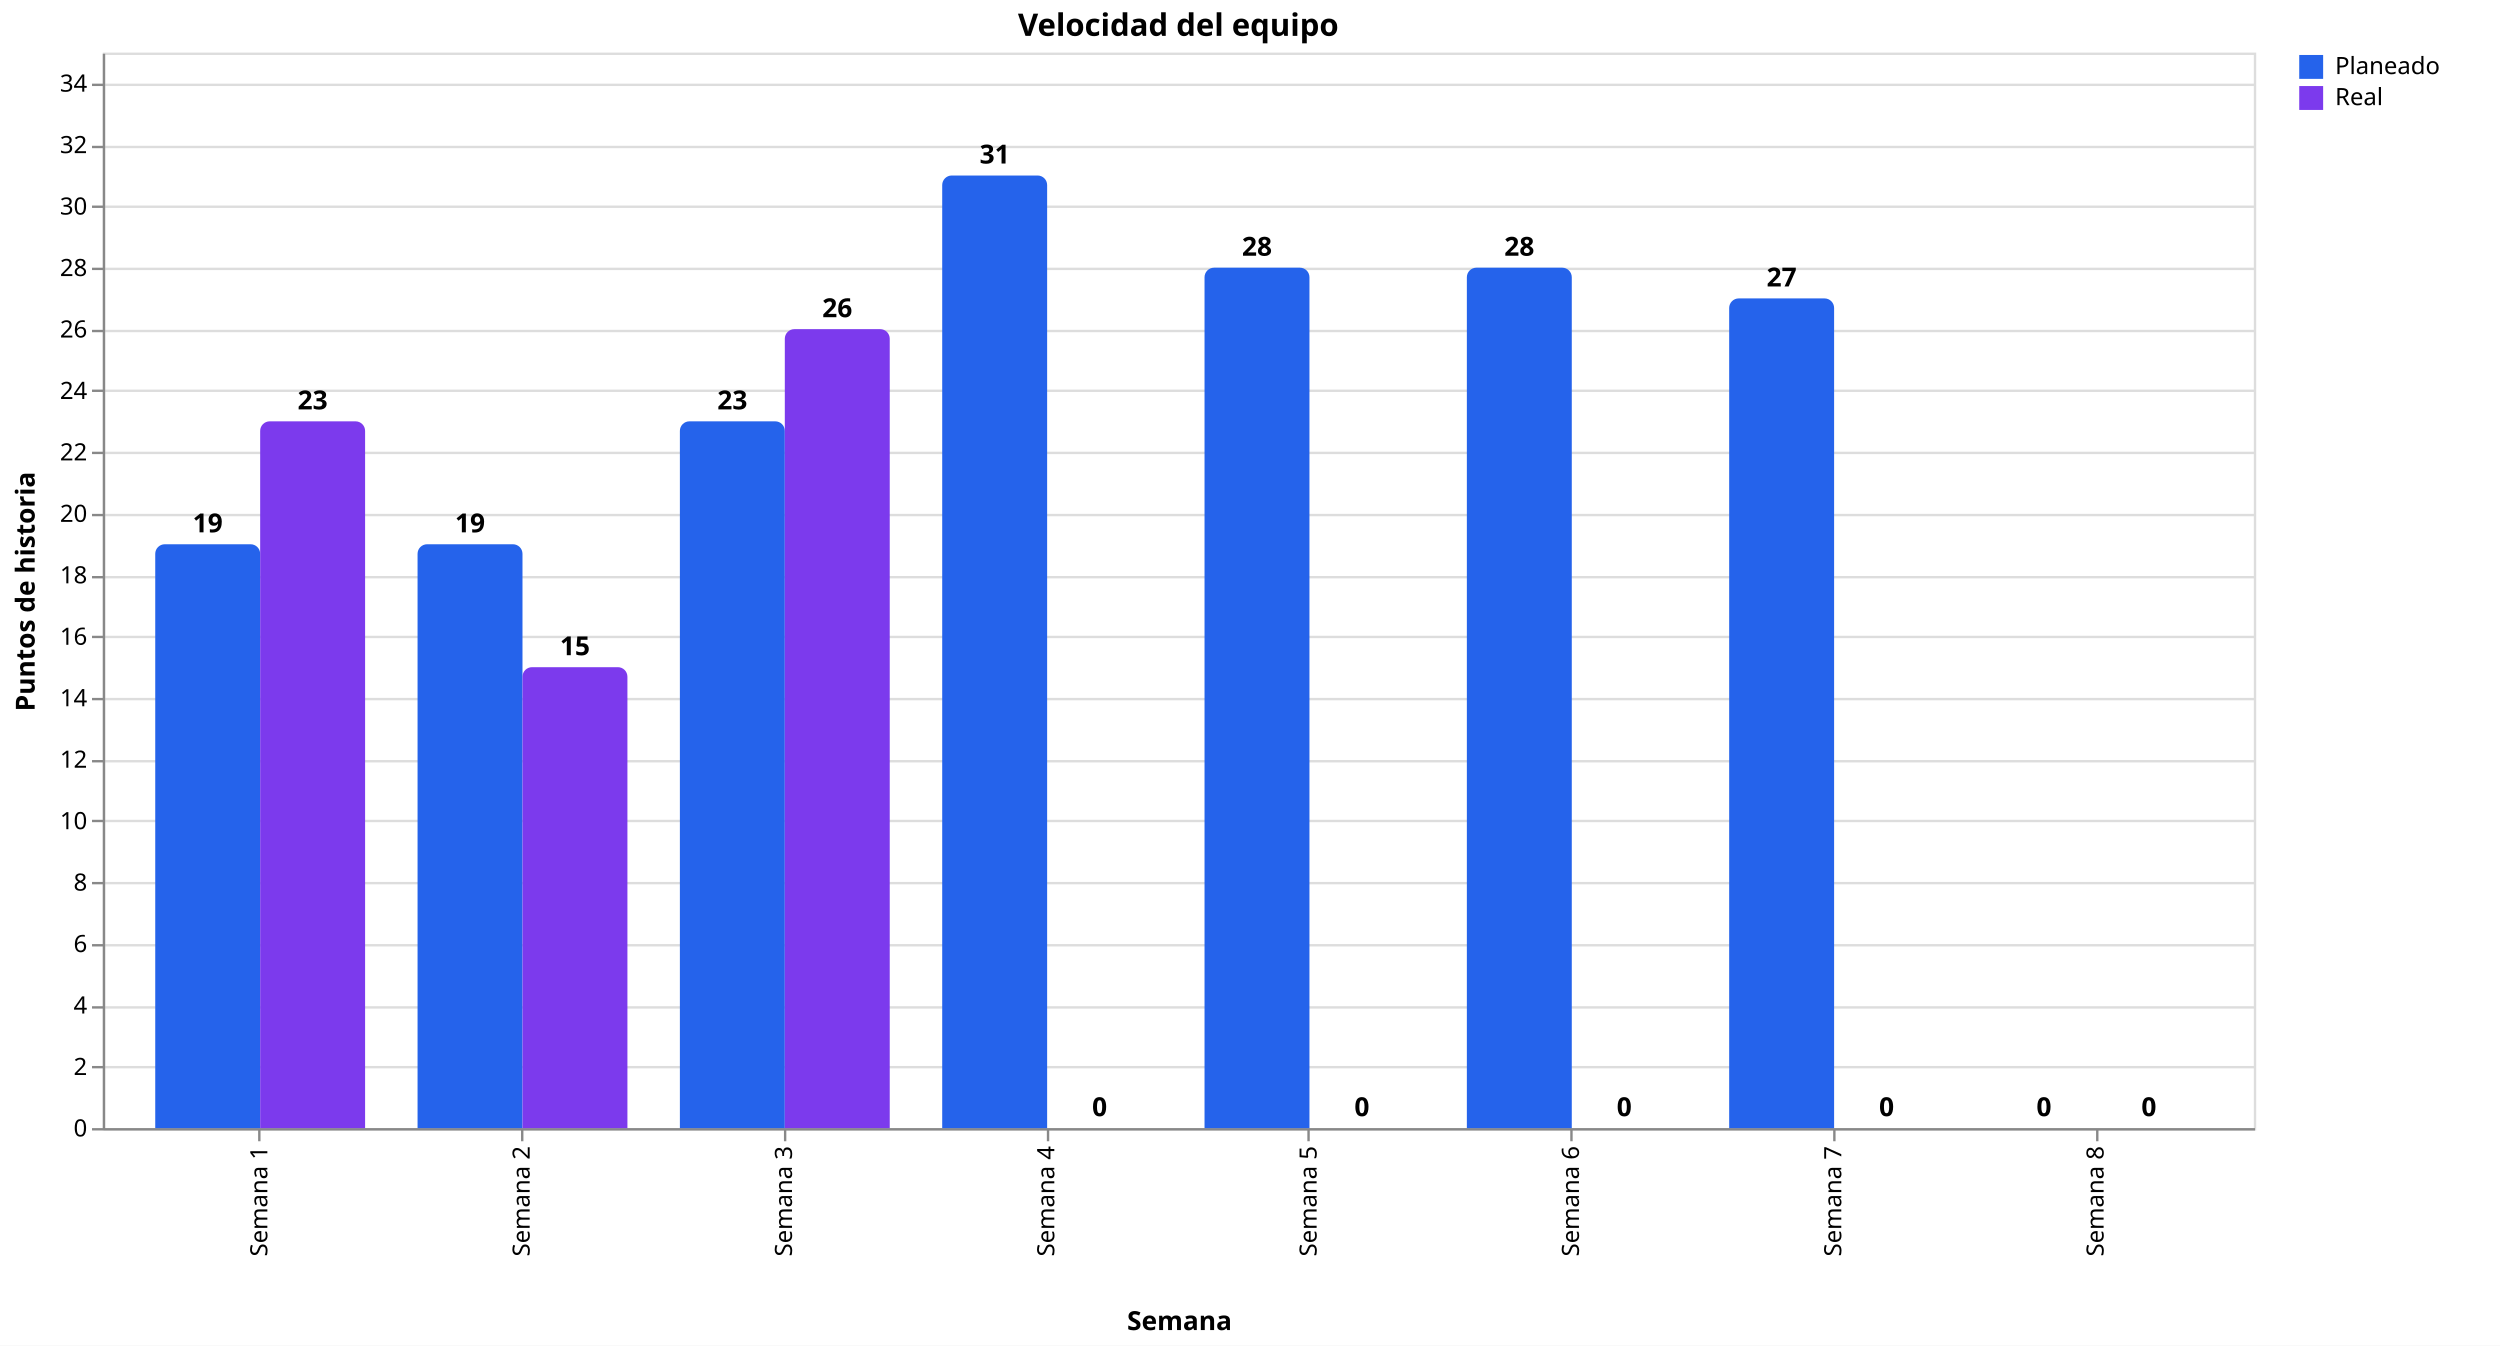
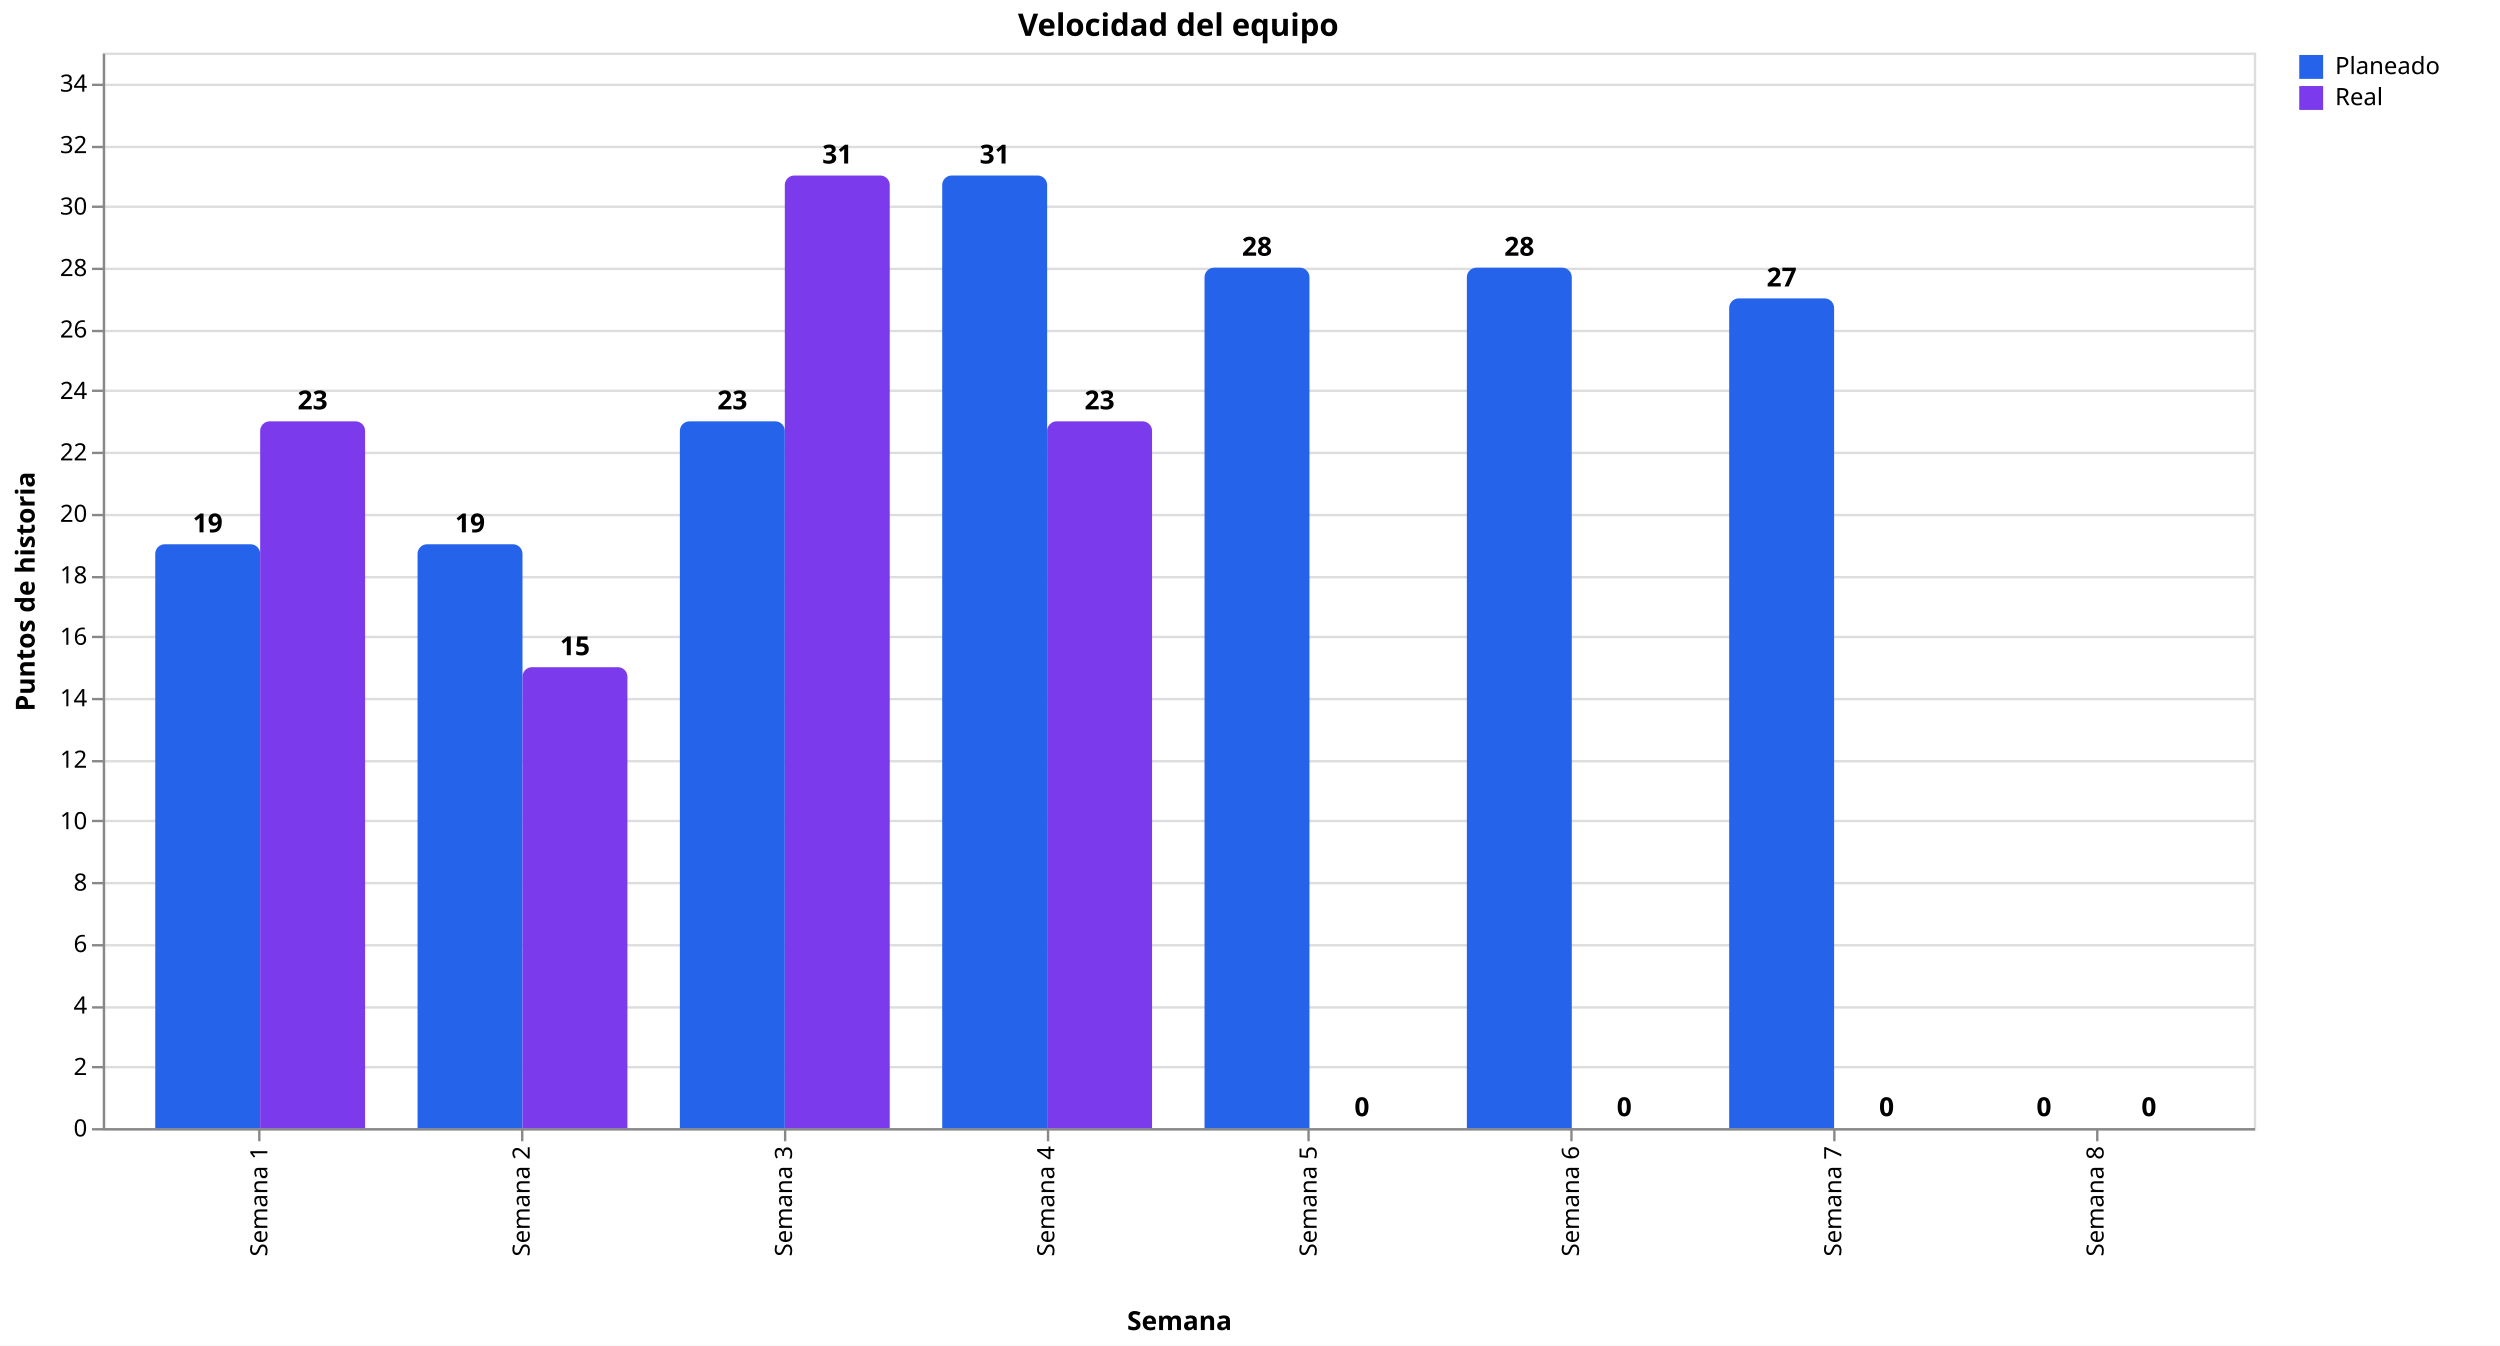
<svg xmlns="http://www.w3.org/2000/svg" version="1.1" class="marks" width="1046" height="563" viewBox="0 0 1046 563">
  <rect width="1046" height="563" fill="white" />
  <g fill="none" stroke-miterlimit="4" transform="translate(43,22)">
    <g class="mark-group role-frame root" role="graphics-object" aria-roledescription="group mark container">
      <g transform="translate(0,0)">
        <path class="background" aria-hidden="true" d="M0.5,0.5h900v450h-900Z" stroke="#ddd" />
        <g>
          <g class="mark-group role-axis" aria-hidden="true">
            <g transform="translate(0.5,0.5)">
              <path class="background" aria-hidden="true" d="M0,0h0v0h0Z" pointer-events="none" />
              <g>
                <g class="mark-rule role-axis-grid" pointer-events="none">
                  <line transform="translate(0,450)" x2="900" y2="0" stroke="#ddd" stroke-width="1" opacity="1" />
                  <line transform="translate(0,424)" x2="900" y2="0" stroke="#ddd" stroke-width="1" opacity="1" />
                  <line transform="translate(0,399)" x2="900" y2="0" stroke="#ddd" stroke-width="1" opacity="1" />
                  <line transform="translate(0,373)" x2="900" y2="0" stroke="#ddd" stroke-width="1" opacity="1" />
                  <line transform="translate(0,347)" x2="900" y2="0" stroke="#ddd" stroke-width="1" opacity="1" />
                  <line transform="translate(0,321)" x2="900" y2="0" stroke="#ddd" stroke-width="1" opacity="1" />
                  <line transform="translate(0,296)" x2="900" y2="0" stroke="#ddd" stroke-width="1" opacity="1" />
                  <line transform="translate(0,270)" x2="900" y2="0" stroke="#ddd" stroke-width="1" opacity="1" />
                  <line transform="translate(0,244)" x2="900" y2="0" stroke="#ddd" stroke-width="1" opacity="1" />
                  <line transform="translate(0,219)" x2="900" y2="0" stroke="#ddd" stroke-width="1" opacity="1" />
                  <line transform="translate(0,193)" x2="900" y2="0" stroke="#ddd" stroke-width="1" opacity="1" />
                  <line transform="translate(0,167)" x2="900" y2="0" stroke="#ddd" stroke-width="1" opacity="1" />
                  <line transform="translate(0,141)" x2="900" y2="0" stroke="#ddd" stroke-width="1" opacity="1" />
                  <line transform="translate(0,116)" x2="900" y2="0" stroke="#ddd" stroke-width="1" opacity="1" />
                  <line transform="translate(0,90)" x2="900" y2="0" stroke="#ddd" stroke-width="1" opacity="1" />
                  <line transform="translate(0,64)" x2="900" y2="0" stroke="#ddd" stroke-width="1" opacity="1" />
                  <line transform="translate(0,39)" x2="900" y2="0" stroke="#ddd" stroke-width="1" opacity="1" />
                  <line transform="translate(0,13)" x2="900" y2="0" stroke="#ddd" stroke-width="1" opacity="1" />
                </g>
              </g>
              <path class="foreground" aria-hidden="true" d="" pointer-events="none" display="none" />
            </g>
          </g>
          <g class="mark-group role-axis" role="graphics-symbol" aria-roledescription="axis" aria-label="X-axis titled 'Semana' for a discrete scale with 8 values: Semana 1, Semana 2, Semana 3, Semana 4, Semana 5, ending with Semana 8">
            <g transform="translate(0.5,450.5)">
              <path class="background" aria-hidden="true" d="M0,0h0v0h0Z" pointer-events="none" />
              <g>
                <g class="mark-rule role-axis-tick" pointer-events="none">
                  <line transform="translate(65,0)" x2="0" y2="5" stroke="#888" stroke-width="1" opacity="1" />
                  <line transform="translate(175,0)" x2="0" y2="5" stroke="#888" stroke-width="1" opacity="1" />
                  <line transform="translate(285,0)" x2="0" y2="5" stroke="#888" stroke-width="1" opacity="1" />
                  <line transform="translate(395,0)" x2="0" y2="5" stroke="#888" stroke-width="1" opacity="1" />
                  <line transform="translate(504,0)" x2="0" y2="5" stroke="#888" stroke-width="1" opacity="1" />
                  <line transform="translate(614,0)" x2="0" y2="5" stroke="#888" stroke-width="1" opacity="1" />
                  <line transform="translate(724,0)" x2="0" y2="5" stroke="#888" stroke-width="1" opacity="1" />
                  <line transform="translate(834,0)" x2="0" y2="5" stroke="#888" stroke-width="1" opacity="1" />
                </g>
                <g class="mark-text role-axis-label" pointer-events="none">
                  <text text-anchor="end" transform="translate(65.35366,7) rotate(270) translate(0,3)" font-family="sans-serif" font-size="10px" fill="#000" opacity="1">Semana 1</text>
                  <text text-anchor="end" transform="translate(175.1098,7) rotate(270) translate(0,3)" font-family="sans-serif" font-size="10px" fill="#000" opacity="1">Semana 2</text>
                  <text text-anchor="end" transform="translate(284.8659,7) rotate(270) translate(0,3)" font-family="sans-serif" font-size="10px" fill="#000" opacity="1">Semana 3</text>
                  <text text-anchor="end" transform="translate(394.622,7) rotate(270) translate(0,3)" font-family="sans-serif" font-size="10px" fill="#000" opacity="1">Semana 4</text>
                  <text text-anchor="end" transform="translate(504.378,7) rotate(270) translate(0,3)" font-family="sans-serif" font-size="10px" fill="#000" opacity="1">Semana 5</text>
                  <text text-anchor="end" transform="translate(614.1341,7) rotate(270) translate(0,3)" font-family="sans-serif" font-size="10px" fill="#000" opacity="1">Semana 6</text>
                  <text text-anchor="end" transform="translate(723.8902,7) rotate(270) translate(0,3)" font-family="sans-serif" font-size="10px" fill="#000" opacity="1">Semana 7</text>
                  <text text-anchor="end" transform="translate(833.6463,7) rotate(270) translate(0,3)" font-family="sans-serif" font-size="10px" fill="#000" opacity="1">Semana 8</text>
                </g>
                <g class="mark-rule role-axis-domain" pointer-events="none">
                  <line transform="translate(0,0)" x2="900" y2="0" stroke="#888" stroke-width="1" opacity="1" />
                </g>
                <g class="mark-text role-axis-title" pointer-events="none">
                  <text text-anchor="middle" transform="translate(450,84)" font-family="sans-serif" font-size="11px" font-weight="bold" fill="#000" opacity="1">Semana</text>
                </g>
              </g>
              <path class="foreground" aria-hidden="true" d="" pointer-events="none" display="none" />
            </g>
          </g>
          <g class="mark-group role-axis" role="graphics-symbol" aria-roledescription="axis" aria-label="Y-axis titled 'Puntos de historia' for a linear scale with values from 0 to 35">
            <g transform="translate(0.5,0.5)">
              <path class="background" aria-hidden="true" d="M0,0h0v0h0Z" pointer-events="none" />
              <g>
                <g class="mark-rule role-axis-tick" pointer-events="none">
                  <line transform="translate(0,450)" x2="-5" y2="0" stroke="#888" stroke-width="1" opacity="1" />
                  <line transform="translate(0,424)" x2="-5" y2="0" stroke="#888" stroke-width="1" opacity="1" />
                  <line transform="translate(0,399)" x2="-5" y2="0" stroke="#888" stroke-width="1" opacity="1" />
                  <line transform="translate(0,373)" x2="-5" y2="0" stroke="#888" stroke-width="1" opacity="1" />
                  <line transform="translate(0,347)" x2="-5" y2="0" stroke="#888" stroke-width="1" opacity="1" />
                  <line transform="translate(0,321)" x2="-5" y2="0" stroke="#888" stroke-width="1" opacity="1" />
                  <line transform="translate(0,296)" x2="-5" y2="0" stroke="#888" stroke-width="1" opacity="1" />
                  <line transform="translate(0,270)" x2="-5" y2="0" stroke="#888" stroke-width="1" opacity="1" />
                  <line transform="translate(0,244)" x2="-5" y2="0" stroke="#888" stroke-width="1" opacity="1" />
                  <line transform="translate(0,219)" x2="-5" y2="0" stroke="#888" stroke-width="1" opacity="1" />
                  <line transform="translate(0,193)" x2="-5" y2="0" stroke="#888" stroke-width="1" opacity="1" />
                  <line transform="translate(0,167)" x2="-5" y2="0" stroke="#888" stroke-width="1" opacity="1" />
                  <line transform="translate(0,141)" x2="-5" y2="0" stroke="#888" stroke-width="1" opacity="1" />
                  <line transform="translate(0,116)" x2="-5" y2="0" stroke="#888" stroke-width="1" opacity="1" />
                  <line transform="translate(0,90)" x2="-5" y2="0" stroke="#888" stroke-width="1" opacity="1" />
                  <line transform="translate(0,64)" x2="-5" y2="0" stroke="#888" stroke-width="1" opacity="1" />
                  <line transform="translate(0,39)" x2="-5" y2="0" stroke="#888" stroke-width="1" opacity="1" />
                  <line transform="translate(0,13)" x2="-5" y2="0" stroke="#888" stroke-width="1" opacity="1" />
                </g>
                <g class="mark-text role-axis-label" pointer-events="none">
                  <text text-anchor="end" transform="translate(-7,453)" font-family="sans-serif" font-size="10px" fill="#000" opacity="1">0</text>
                  <text text-anchor="end" transform="translate(-7,427.2857)" font-family="sans-serif" font-size="10px" fill="#000" opacity="1">2</text>
                  <text text-anchor="end" transform="translate(-7,401.5714)" font-family="sans-serif" font-size="10px" fill="#000" opacity="1">4</text>
                  <text text-anchor="end" transform="translate(-7,375.8571)" font-family="sans-serif" font-size="10px" fill="#000" opacity="1">6</text>
                  <text text-anchor="end" transform="translate(-7,350.1429)" font-family="sans-serif" font-size="10px" fill="#000" opacity="1">8</text>
                  <text text-anchor="end" transform="translate(-7,324.4286)" font-family="sans-serif" font-size="10px" fill="#000" opacity="1">10</text>
                  <text text-anchor="end" transform="translate(-7,298.7143)" font-family="sans-serif" font-size="10px" fill="#000" opacity="1">12</text>
                  <text text-anchor="end" transform="translate(-7,273)" font-family="sans-serif" font-size="10px" fill="#000" opacity="1">14</text>
                  <text text-anchor="end" transform="translate(-7,247.2857)" font-family="sans-serif" font-size="10px" fill="#000" opacity="1">16</text>
                  <text text-anchor="end" transform="translate(-7,221.5714)" font-family="sans-serif" font-size="10px" fill="#000" opacity="1">18</text>
                  <text text-anchor="end" transform="translate(-7,195.8571)" font-family="sans-serif" font-size="10px" fill="#000" opacity="1">20</text>
                  <text text-anchor="end" transform="translate(-7,170.1429)" font-family="sans-serif" font-size="10px" fill="#000" opacity="1">22</text>
                  <text text-anchor="end" transform="translate(-7,144.4286)" font-family="sans-serif" font-size="10px" fill="#000" opacity="1">24</text>
                  <text text-anchor="end" transform="translate(-7,118.7143)" font-family="sans-serif" font-size="10px" fill="#000" opacity="1">26</text>
                  <text text-anchor="end" transform="translate(-7,93)" font-family="sans-serif" font-size="10px" fill="#000" opacity="1">28</text>
                  <text text-anchor="end" transform="translate(-7,67.28571)" font-family="sans-serif" font-size="10px" fill="#000" opacity="1">30</text>
                  <text text-anchor="end" transform="translate(-7,41.57143)" font-family="sans-serif" font-size="10px" fill="#000" opacity="1">32</text>
                  <text text-anchor="end" transform="translate(-7,15.85714)" font-family="sans-serif" font-size="10px" fill="#000" opacity="1">34</text>
                </g>
                <g class="mark-rule role-axis-domain" pointer-events="none">
                  <line transform="translate(0,450)" x2="0" y2="-450" stroke="#888" stroke-width="1" opacity="1" />
                </g>
                <g class="mark-text role-axis-title" pointer-events="none">
                  <text text-anchor="middle" transform="translate(-27,225) rotate(-90) translate(0,-2)" font-family="sans-serif" font-size="11px" font-weight="bold" fill="#000" opacity="1">Puntos de historia</text>
                </g>
              </g>
              <path class="foreground" aria-hidden="true" d="" pointer-events="none" display="none" />
            </g>
          </g>
          <g class="mark-group role-scope" role="graphics-object" aria-roledescription="group mark container">
            <g transform="translate(21.95122,205.7143)">
              <path class="background" aria-hidden="true" d="M4,0L39.902,0C42.11,0,43.902,1.792,43.902,4L43.902,244.286C43.902,244.286,43.902,244.286,43.902,244.286L0,244.286C0,244.286,0,244.286,0,244.286L0,4C0,1.792,1.792,0,4,0Z" />
              <g clip-path="url(#clip1)">
                <g class="mark-group role-scope" role="graphics-object" aria-roledescription="group mark container">
                  <g transform="translate(0,-205.7143)">
                    <path class="background" aria-hidden="true" d="M0,0h43.902v0h-43.902Z" />
                    <g>
                      <g class="mark-rect role-mark layer_0_marks" role="graphics-object" aria-roledescription="rect mark container">
                        <path aria-label="Semana: Semana 1; Puntos de historia: 19; type: Planeado" role="graphics-symbol" aria-roledescription="bar" d="M0,205.714h43.902v244.286h-43.902Z" fill="#2563EB" />
                      </g>
                    </g>
                    <path class="foreground" aria-hidden="true" d="" display="none" />
                  </g>
                </g>
              </g>
              <path class="foreground" aria-hidden="true" d="" display="none" />
            </g>
            <g transform="translate(65.85366,154.2857)">
              <path class="background" aria-hidden="true" d="M4,0L39.902,0C42.11,0,43.902,1.792,43.902,4L43.902,295.714C43.902,295.714,43.902,295.714,43.902,295.714L0,295.714C0,295.714,0,295.714,0,295.714L0,4C0,1.792,1.792,0,4,0Z" />
              <g clip-path="url(#clip2)">
                <g class="mark-group role-scope" role="graphics-object" aria-roledescription="group mark container">
                  <g transform="translate(0,-154.2857)">
                    <path class="background" aria-hidden="true" d="M0,0h43.902v0h-43.902Z" />
                    <g>
                      <g class="mark-rect role-mark layer_0_marks" role="graphics-object" aria-roledescription="rect mark container">
                        <path aria-label="Semana: Semana 1; Puntos de historia: 23; type: Real" role="graphics-symbol" aria-roledescription="bar" d="M0,154.286h43.902v295.714h-43.902Z" fill="#7C3AED" />
                      </g>
                    </g>
                    <path class="foreground" aria-hidden="true" d="" display="none" />
                  </g>
                </g>
              </g>
              <path class="foreground" aria-hidden="true" d="" display="none" />
            </g>
            <g transform="translate(131.7073,205.7143)">
              <path class="background" aria-hidden="true" d="M4,0L39.902,0C42.11,0,43.902,1.792,43.902,4L43.902,244.286C43.902,244.286,43.902,244.286,43.902,244.286L0,244.286C0,244.286,0,244.286,0,244.286L0,4C0,1.792,1.792,0,4,0Z" />
              <g clip-path="url(#clip3)">
                <g class="mark-group role-scope" role="graphics-object" aria-roledescription="group mark container">
                  <g transform="translate(0,-205.7143)">
                    <path class="background" aria-hidden="true" d="M0,0h43.902v0h-43.902Z" />
                    <g>
                      <g class="mark-rect role-mark layer_0_marks" role="graphics-object" aria-roledescription="rect mark container">
                        <path aria-label="Semana: Semana 2; Puntos de historia: 19; type: Planeado" role="graphics-symbol" aria-roledescription="bar" d="M0,205.714h43.902v244.286h-43.902Z" fill="#2563EB" />
                      </g>
                    </g>
                    <path class="foreground" aria-hidden="true" d="" display="none" />
                  </g>
                </g>
              </g>
              <path class="foreground" aria-hidden="true" d="" display="none" />
            </g>
            <g transform="translate(175.6098,257.1429)">
              <path class="background" aria-hidden="true" d="M4,0L39.902,0C42.11,0,43.902,1.792,43.902,4L43.902,192.857C43.902,192.857,43.902,192.857,43.902,192.857L0,192.857C0,192.857,0,192.857,0,192.857L0,4C0,1.792,1.792,0,4,0Z" />
              <g clip-path="url(#clip4)">
                <g class="mark-group role-scope" role="graphics-object" aria-roledescription="group mark container">
                  <g transform="translate(0,-257.1429)">
                    <path class="background" aria-hidden="true" d="M0,0h43.902v0h-43.902Z" />
                    <g>
                      <g class="mark-rect role-mark layer_0_marks" role="graphics-object" aria-roledescription="rect mark container">
                        <path aria-label="Semana: Semana 2; Puntos de historia: 15; type: Real" role="graphics-symbol" aria-roledescription="bar" d="M0,257.143h43.902v192.857h-43.902Z" fill="#7C3AED" />
                      </g>
                    </g>
                    <path class="foreground" aria-hidden="true" d="" display="none" />
                  </g>
                </g>
              </g>
              <path class="foreground" aria-hidden="true" d="" display="none" />
            </g>
            <g transform="translate(241.4634,154.2857)">
              <path class="background" aria-hidden="true" d="M4,0L39.902,0C42.11,0,43.902,1.792,43.902,4L43.902,295.714C43.902,295.714,43.902,295.714,43.902,295.714L0,295.714C0,295.714,0,295.714,0,295.714L0,4C0,1.792,1.792,0,4,0Z" />
              <g clip-path="url(#clip5)">
                <g class="mark-group role-scope" role="graphics-object" aria-roledescription="group mark container">
                  <g transform="translate(0,-154.2857)">
                    <path class="background" aria-hidden="true" d="M0,0h43.902v0h-43.902Z" />
                    <g>
                      <g class="mark-rect role-mark layer_0_marks" role="graphics-object" aria-roledescription="rect mark container">
                        <path aria-label="Semana: Semana 3; Puntos de historia: 23; type: Planeado" role="graphics-symbol" aria-roledescription="bar" d="M0,154.286h43.902v295.714h-43.902Z" fill="#2563EB" />
                      </g>
                    </g>
                    <path class="foreground" aria-hidden="true" d="" display="none" />
                  </g>
                </g>
              </g>
              <path class="foreground" aria-hidden="true" d="" display="none" />
            </g>
-             <g transform="translate(285.3659,115.7143)">
-               <path class="background" aria-hidden="true" d="M4,0L39.902,0C42.11,0,43.902,1.792,43.902,4L43.902,334.286C43.902,334.286,43.902,334.286,43.902,334.286L0,334.286C0,334.286,0,334.286,0,334.286L0,4C0,1.792,1.792,0,4,0Z" />
+             <g transform="translate(285.3659,51.42857)">
+               <path class="background" aria-hidden="true" d="M4,0L39.902,0C42.11,0,43.902,1.792,43.902,4L43.902,398.571C43.902,398.571,43.902,398.571,43.902,398.571L0,398.571C0,398.571,0,398.571,0,398.571L0,4C0,1.792,1.792,0,4,0Z" />
              <g clip-path="url(#clip6)">
                <g class="mark-group role-scope" role="graphics-object" aria-roledescription="group mark container">
-                   <g transform="translate(0,-115.7143)">
-                     <path class="background" aria-hidden="true" d="M0,0h43.902v0h-43.902Z" />
-                     <g>
-                       <g class="mark-rect role-mark layer_0_marks" role="graphics-object" aria-roledescription="rect mark container">
-                         <path aria-label="Semana: Semana 3; Puntos de historia: 26; type: Real" role="graphics-symbol" aria-roledescription="bar" d="M0,115.714h43.902v334.286h-43.902Z" fill="#7C3AED" />
+                   <g transform="translate(0,-51.42857)">
+                     <path class="background" aria-hidden="true" d="M0,0h43.902v0h-43.902Z" />
+                     <g>
+                       <g class="mark-rect role-mark layer_0_marks" role="graphics-object" aria-roledescription="rect mark container">
+                         <path aria-label="Semana: Semana 3; Puntos de historia: 31; type: Real" role="graphics-symbol" aria-roledescription="bar" d="M0,51.429h43.902v398.571h-43.902Z" fill="#7C3AED" />
                      </g>
                    </g>
                    <path class="foreground" aria-hidden="true" d="" display="none" />
                  </g>
                </g>
              </g>
              <path class="foreground" aria-hidden="true" d="" display="none" />
            </g>
            <g transform="translate(351.2195,51.42857)">
              <path class="background" aria-hidden="true" d="M4,0L39.902,0C42.11,0,43.902,1.792,43.902,4L43.902,398.571C43.902,398.571,43.902,398.571,43.902,398.571L0,398.571C0,398.571,0,398.571,0,398.571L0,4C0,1.792,1.792,0,4,0Z" />
              <g clip-path="url(#clip7)">
                <g class="mark-group role-scope" role="graphics-object" aria-roledescription="group mark container">
                  <g transform="translate(0,-51.42857)">
                    <path class="background" aria-hidden="true" d="M0,0h43.902v0h-43.902Z" />
                    <g>
                      <g class="mark-rect role-mark layer_0_marks" role="graphics-object" aria-roledescription="rect mark container">
                        <path aria-label="Semana: Semana 4; Puntos de historia: 31; type: Planeado" role="graphics-symbol" aria-roledescription="bar" d="M0,51.429h43.902v398.571h-43.902Z" fill="#2563EB" />
                      </g>
                    </g>
                    <path class="foreground" aria-hidden="true" d="" display="none" />
                  </g>
                </g>
              </g>
              <path class="foreground" aria-hidden="true" d="" display="none" />
            </g>
-             <g transform="translate(395.122,450)">
-               <path class="background" aria-hidden="true" d="M0,0h43.902v0h-43.902Z" />
+             <g transform="translate(395.122,154.2857)">
+               <path class="background" aria-hidden="true" d="M4,0L39.902,0C42.11,0,43.902,1.792,43.902,4L43.902,295.714C43.902,295.714,43.902,295.714,43.902,295.714L0,295.714C0,295.714,0,295.714,0,295.714L0,4C0,1.792,1.792,0,4,0Z" />
              <g clip-path="url(#clip8)">
                <g class="mark-group role-scope" role="graphics-object" aria-roledescription="group mark container">
-                   <g transform="translate(0,-450)">
-                     <path class="background" aria-hidden="true" d="M0,0h43.902v0h-43.902Z" />
-                     <g>
-                       <g class="mark-rect role-mark layer_0_marks" role="graphics-object" aria-roledescription="rect mark container">
-                         <path aria-label="Semana: Semana 4; Puntos de historia: 0; type: Real" role="graphics-symbol" aria-roledescription="bar" d="M0,450h43.902v0h-43.902Z" fill="#7C3AED" />
+                   <g transform="translate(0,-154.2857)">
+                     <path class="background" aria-hidden="true" d="M0,0h43.902v0h-43.902Z" />
+                     <g>
+                       <g class="mark-rect role-mark layer_0_marks" role="graphics-object" aria-roledescription="rect mark container">
+                         <path aria-label="Semana: Semana 4; Puntos de historia: 23; type: Real" role="graphics-symbol" aria-roledescription="bar" d="M0,154.286h43.902v295.714h-43.902Z" fill="#7C3AED" />
                      </g>
                    </g>
                    <path class="foreground" aria-hidden="true" d="" display="none" />
                  </g>
                </g>
              </g>
              <path class="foreground" aria-hidden="true" d="" display="none" />
            </g>
            <g transform="translate(460.9756,90)">
              <path class="background" aria-hidden="true" d="M4,0L39.902,0C42.11,0,43.902,1.792,43.902,4L43.902,360C43.902,360,43.902,360,43.902,360L0,360C0,360,0,360,0,360L0,4C0,1.792,1.792,0,4,0Z" />
              <g clip-path="url(#clip9)">
                <g class="mark-group role-scope" role="graphics-object" aria-roledescription="group mark container">
                  <g transform="translate(0,-90)">
                    <path class="background" aria-hidden="true" d="M0,0h43.902v0h-43.902Z" />
                    <g>
                      <g class="mark-rect role-mark layer_0_marks" role="graphics-object" aria-roledescription="rect mark container">
                        <path aria-label="Semana: Semana 5; Puntos de historia: 28; type: Planeado" role="graphics-symbol" aria-roledescription="bar" d="M0,90h43.902v360h-43.902Z" fill="#2563EB" />
                      </g>
                    </g>
                    <path class="foreground" aria-hidden="true" d="" display="none" />
                  </g>
                </g>
              </g>
              <path class="foreground" aria-hidden="true" d="" display="none" />
            </g>
            <g transform="translate(504.878,450)">
              <path class="background" aria-hidden="true" d="M0,0h43.902v0h-43.902Z" />
              <g clip-path="url(#clip10)">
                <g class="mark-group role-scope" role="graphics-object" aria-roledescription="group mark container">
                  <g transform="translate(0,-450)">
                    <path class="background" aria-hidden="true" d="M0,0h43.902v0h-43.902Z" />
                    <g>
                      <g class="mark-rect role-mark layer_0_marks" role="graphics-object" aria-roledescription="rect mark container">
                        <path aria-label="Semana: Semana 5; Puntos de historia: 0; type: Real" role="graphics-symbol" aria-roledescription="bar" d="M0,450h43.902v0h-43.902Z" fill="#7C3AED" />
                      </g>
                    </g>
                    <path class="foreground" aria-hidden="true" d="" display="none" />
                  </g>
                </g>
              </g>
              <path class="foreground" aria-hidden="true" d="" display="none" />
            </g>
            <g transform="translate(570.7317,90)">
              <path class="background" aria-hidden="true" d="M4,0L39.902,0C42.11,0,43.902,1.792,43.902,4L43.902,360C43.902,360,43.902,360,43.902,360L0,360C0,360,0,360,0,360L0,4C0,1.792,1.792,0,4,0Z" />
              <g clip-path="url(#clip11)">
                <g class="mark-group role-scope" role="graphics-object" aria-roledescription="group mark container">
                  <g transform="translate(0,-90)">
                    <path class="background" aria-hidden="true" d="M0,0h43.902v0h-43.902Z" />
                    <g>
                      <g class="mark-rect role-mark layer_0_marks" role="graphics-object" aria-roledescription="rect mark container">
                        <path aria-label="Semana: Semana 6; Puntos de historia: 28; type: Planeado" role="graphics-symbol" aria-roledescription="bar" d="M0,90h43.902v360h-43.902Z" fill="#2563EB" />
                      </g>
                    </g>
                    <path class="foreground" aria-hidden="true" d="" display="none" />
                  </g>
                </g>
              </g>
              <path class="foreground" aria-hidden="true" d="" display="none" />
            </g>
            <g transform="translate(614.6341,450)">
              <path class="background" aria-hidden="true" d="M0,0h43.902v0h-43.902Z" />
              <g clip-path="url(#clip12)">
                <g class="mark-group role-scope" role="graphics-object" aria-roledescription="group mark container">
                  <g transform="translate(0,-450)">
                    <path class="background" aria-hidden="true" d="M0,0h43.902v0h-43.902Z" />
                    <g>
                      <g class="mark-rect role-mark layer_0_marks" role="graphics-object" aria-roledescription="rect mark container">
                        <path aria-label="Semana: Semana 6; Puntos de historia: 0; type: Real" role="graphics-symbol" aria-roledescription="bar" d="M0,450h43.902v0h-43.902Z" fill="#7C3AED" />
                      </g>
                    </g>
                    <path class="foreground" aria-hidden="true" d="" display="none" />
                  </g>
                </g>
              </g>
              <path class="foreground" aria-hidden="true" d="" display="none" />
            </g>
            <g transform="translate(680.4878,102.8571)">
              <path class="background" aria-hidden="true" d="M4,0L39.902,0C42.11,0,43.902,1.792,43.902,4L43.902,347.143C43.902,347.143,43.902,347.143,43.902,347.143L0,347.143C0,347.143,0,347.143,0,347.143L0,4C0,1.792,1.792,0,4,0Z" />
              <g clip-path="url(#clip13)">
                <g class="mark-group role-scope" role="graphics-object" aria-roledescription="group mark container">
                  <g transform="translate(0,-102.8571)">
                    <path class="background" aria-hidden="true" d="M0,0h43.902v0h-43.902Z" />
                    <g>
                      <g class="mark-rect role-mark layer_0_marks" role="graphics-object" aria-roledescription="rect mark container">
                        <path aria-label="Semana: Semana 7; Puntos de historia: 27; type: Planeado" role="graphics-symbol" aria-roledescription="bar" d="M0,102.857h43.902v347.143h-43.902Z" fill="#2563EB" />
                      </g>
                    </g>
                    <path class="foreground" aria-hidden="true" d="" display="none" />
                  </g>
                </g>
              </g>
              <path class="foreground" aria-hidden="true" d="" display="none" />
            </g>
            <g transform="translate(724.3902,450)">
              <path class="background" aria-hidden="true" d="M0,0h43.902v0h-43.902Z" />
              <g clip-path="url(#clip14)">
                <g class="mark-group role-scope" role="graphics-object" aria-roledescription="group mark container">
                  <g transform="translate(0,-450)">
                    <path class="background" aria-hidden="true" d="M0,0h43.902v0h-43.902Z" />
                    <g>
                      <g class="mark-rect role-mark layer_0_marks" role="graphics-object" aria-roledescription="rect mark container">
                        <path aria-label="Semana: Semana 7; Puntos de historia: 0; type: Real" role="graphics-symbol" aria-roledescription="bar" d="M0,450h43.902v0h-43.902Z" fill="#7C3AED" />
                      </g>
                    </g>
                    <path class="foreground" aria-hidden="true" d="" display="none" />
                  </g>
                </g>
              </g>
              <path class="foreground" aria-hidden="true" d="" display="none" />
            </g>
            <g transform="translate(790.2439,450)">
              <path class="background" aria-hidden="true" d="M0,0h43.902v0h-43.902Z" />
              <g clip-path="url(#clip15)">
                <g class="mark-group role-scope" role="graphics-object" aria-roledescription="group mark container">
                  <g transform="translate(0,-450)">
                    <path class="background" aria-hidden="true" d="M0,0h43.902v0h-43.902Z" />
                    <g>
                      <g class="mark-rect role-mark layer_0_marks" role="graphics-object" aria-roledescription="rect mark container">
                        <path aria-label="Semana: Semana 8; Puntos de historia: 0; type: Planeado" role="graphics-symbol" aria-roledescription="bar" d="M0,450h43.902v0h-43.902Z" fill="#2563EB" />
                      </g>
                    </g>
                    <path class="foreground" aria-hidden="true" d="" display="none" />
                  </g>
                </g>
              </g>
              <path class="foreground" aria-hidden="true" d="" display="none" />
            </g>
            <g transform="translate(834.1463,450)">
              <path class="background" aria-hidden="true" d="M0,0h43.902v0h-43.902Z" />
              <g clip-path="url(#clip16)">
                <g class="mark-group role-scope" role="graphics-object" aria-roledescription="group mark container">
                  <g transform="translate(0,-450)">
                    <path class="background" aria-hidden="true" d="M0,0h43.902v0h-43.902Z" />
                    <g>
                      <g class="mark-rect role-mark layer_0_marks" role="graphics-object" aria-roledescription="rect mark container">
                        <path aria-label="Semana: Semana 8; Puntos de historia: 0; type: Real" role="graphics-symbol" aria-roledescription="bar" d="M0,450h43.902v0h-43.902Z" fill="#7C3AED" />
                      </g>
                    </g>
                    <path class="foreground" aria-hidden="true" d="" display="none" />
                  </g>
                </g>
              </g>
              <path class="foreground" aria-hidden="true" d="" display="none" />
            </g>
          </g>
          <g class="mark-text role-mark layer_1_marks" role="graphics-object" aria-roledescription="text mark container">
            <text aria-label="week: Semana 1; points: 19; type: Planeado" role="graphics-symbol" aria-roledescription="text mark" text-anchor="middle" transform="translate(43.90244,200.7143)" font-family="sans-serif" font-size="11px" font-weight="bold" fill="black">19</text>
            <text aria-label="week: Semana 1; points: 23; type: Real" role="graphics-symbol" aria-roledescription="text mark" text-anchor="middle" transform="translate(87.80488,149.2857)" font-family="sans-serif" font-size="11px" font-weight="bold" fill="black">23</text>
            <text aria-label="week: Semana 2; points: 19; type: Planeado" role="graphics-symbol" aria-roledescription="text mark" text-anchor="middle" transform="translate(153.6585,200.7143)" font-family="sans-serif" font-size="11px" font-weight="bold" fill="black">19</text>
            <text aria-label="week: Semana 2; points: 15; type: Real" role="graphics-symbol" aria-roledescription="text mark" text-anchor="middle" transform="translate(197.561,252.1429)" font-family="sans-serif" font-size="11px" font-weight="bold" fill="black">15</text>
            <text aria-label="week: Semana 3; points: 23; type: Planeado" role="graphics-symbol" aria-roledescription="text mark" text-anchor="middle" transform="translate(263.4146,149.2857)" font-family="sans-serif" font-size="11px" font-weight="bold" fill="black">23</text>
-             <text aria-label="week: Semana 3; points: 26; type: Real" role="graphics-symbol" aria-roledescription="text mark" text-anchor="middle" transform="translate(307.3171,110.7143)" font-family="sans-serif" font-size="11px" font-weight="bold" fill="black">26</text>
+             <text aria-label="week: Semana 3; points: 31; type: Real" role="graphics-symbol" aria-roledescription="text mark" text-anchor="middle" transform="translate(307.3171,46.42857)" font-family="sans-serif" font-size="11px" font-weight="bold" fill="black">31</text>
            <text aria-label="week: Semana 4; points: 31; type: Planeado" role="graphics-symbol" aria-roledescription="text mark" text-anchor="middle" transform="translate(373.1707,46.42857)" font-family="sans-serif" font-size="11px" font-weight="bold" fill="black">31</text>
-             <text aria-label="week: Semana 4; points: 0; type: Real" role="graphics-symbol" aria-roledescription="text mark" text-anchor="middle" transform="translate(417.0732,445)" font-family="sans-serif" font-size="11px" font-weight="bold" fill="black">0</text>
+             <text aria-label="week: Semana 4; points: 23; type: Real" role="graphics-symbol" aria-roledescription="text mark" text-anchor="middle" transform="translate(417.0732,149.2857)" font-family="sans-serif" font-size="11px" font-weight="bold" fill="black">23</text>
            <text aria-label="week: Semana 5; points: 28; type: Planeado" role="graphics-symbol" aria-roledescription="text mark" text-anchor="middle" transform="translate(482.9268,85)" font-family="sans-serif" font-size="11px" font-weight="bold" fill="black">28</text>
            <text aria-label="week: Semana 5; points: 0; type: Real" role="graphics-symbol" aria-roledescription="text mark" text-anchor="middle" transform="translate(526.8293,445)" font-family="sans-serif" font-size="11px" font-weight="bold" fill="black">0</text>
            <text aria-label="week: Semana 6; points: 28; type: Planeado" role="graphics-symbol" aria-roledescription="text mark" text-anchor="middle" transform="translate(592.6829,85)" font-family="sans-serif" font-size="11px" font-weight="bold" fill="black">28</text>
            <text aria-label="week: Semana 6; points: 0; type: Real" role="graphics-symbol" aria-roledescription="text mark" text-anchor="middle" transform="translate(636.5854,445)" font-family="sans-serif" font-size="11px" font-weight="bold" fill="black">0</text>
            <text aria-label="week: Semana 7; points: 27; type: Planeado" role="graphics-symbol" aria-roledescription="text mark" text-anchor="middle" transform="translate(702.439,97.85714)" font-family="sans-serif" font-size="11px" font-weight="bold" fill="black">27</text>
            <text aria-label="week: Semana 7; points: 0; type: Real" role="graphics-symbol" aria-roledescription="text mark" text-anchor="middle" transform="translate(746.3415,445)" font-family="sans-serif" font-size="11px" font-weight="bold" fill="black">0</text>
            <text aria-label="week: Semana 8; points: 0; type: Planeado" role="graphics-symbol" aria-roledescription="text mark" text-anchor="middle" transform="translate(812.1951,445)" font-family="sans-serif" font-size="11px" font-weight="bold" fill="black">0</text>
            <text aria-label="week: Semana 8; points: 0; type: Real" role="graphics-symbol" aria-roledescription="text mark" text-anchor="middle" transform="translate(856.0976,445)" font-family="sans-serif" font-size="11px" font-weight="bold" fill="black">0</text>
          </g>
          <g class="mark-group role-legend" role="graphics-symbol" aria-roledescription="legend" aria-label="Symbol legend for fill color with 2 values: Planeado, Real">
            <g transform="translate(918,0)">
              <path class="background" aria-hidden="true" d="M0,0h80v24h-80Z" pointer-events="none" />
              <g>
                <g class="mark-group role-legend-entry">
                  <g transform="translate(0,0)">
                    <path class="background" aria-hidden="true" d="M0,0h0v0h0Z" pointer-events="none" />
                    <g>
                      <g class="mark-group role-scope" role="graphics-object" aria-roledescription="group mark container">
                        <g transform="translate(0,0)">
                          <path class="background" aria-hidden="true" d="M0,0h80v11h-80Z" pointer-events="none" opacity="1" />
                          <g>
                            <g class="mark-symbol role-legend-symbol" pointer-events="none">
                              <path transform="translate(6,6)" d="M-5,-5h10v10h-10Z" fill="#2563EB" stroke-width="1.5" opacity="1" />
                            </g>
                            <g class="mark-text role-legend-label" pointer-events="none">
                              <text text-anchor="start" transform="translate(16,9)" font-family="sans-serif" font-size="10px" fill="#000" opacity="1">Planeado</text>
                            </g>
                          </g>
                          <path class="foreground" aria-hidden="true" d="" pointer-events="none" display="none" />
                        </g>
                        <g transform="translate(0,13)">
                          <path class="background" aria-hidden="true" d="M0,0h80v11h-80Z" pointer-events="none" opacity="1" />
                          <g>
                            <g class="mark-symbol role-legend-symbol" pointer-events="none">
                              <path transform="translate(6,6)" d="M-5,-5h10v10h-10Z" fill="#7C3AED" stroke-width="1.5" opacity="1" />
                            </g>
                            <g class="mark-text role-legend-label" pointer-events="none">
                              <text text-anchor="start" transform="translate(16,9)" font-family="sans-serif" font-size="10px" fill="#000" opacity="1">Real</text>
                            </g>
                          </g>
                          <path class="foreground" aria-hidden="true" d="" pointer-events="none" display="none" />
                        </g>
                      </g>
                    </g>
                    <path class="foreground" aria-hidden="true" d="" pointer-events="none" display="none" />
                  </g>
                </g>
              </g>
              <path class="foreground" aria-hidden="true" d="" pointer-events="none" display="none" />
            </g>
          </g>
          <g class="mark-group role-title">
            <g transform="translate(450,-17)">
              <path class="background" aria-hidden="true" d="M0,0h0v0h0Z" pointer-events="none" />
              <g>
                <g class="mark-text role-title-text" role="graphics-symbol" aria-roledescription="title" aria-label="Title text 'Velocidad del equipo'" pointer-events="none">
                  <text text-anchor="middle" transform="translate(0,10)" font-family="sans-serif" font-size="13px" font-weight="bold" fill="#000" opacity="1">Velocidad del equipo</text>
                </g>
              </g>
              <path class="foreground" aria-hidden="true" d="" pointer-events="none" display="none" />
            </g>
          </g>
        </g>
        <path class="foreground" aria-hidden="true" d="" display="none" />
      </g>
    </g>
  </g>
  <defs>
    <clipPath id="clip1">
      <path d="M4,0L39.902,0C42.11,0,43.902,1.792,43.902,4L43.902,244.286C43.902,244.286,43.902,244.286,43.902,244.286L0,244.286C0,244.286,0,244.286,0,244.286L0,4C0,1.792,1.792,0,4,0Z" />
    </clipPath>
    <clipPath id="clip2">
      <path d="M4,0L39.902,0C42.11,0,43.902,1.792,43.902,4L43.902,295.714C43.902,295.714,43.902,295.714,43.902,295.714L0,295.714C0,295.714,0,295.714,0,295.714L0,4C0,1.792,1.792,0,4,0Z" />
    </clipPath>
    <clipPath id="clip3">
      <path d="M4,0L39.902,0C42.11,0,43.902,1.792,43.902,4L43.902,244.286C43.902,244.286,43.902,244.286,43.902,244.286L0,244.286C0,244.286,0,244.286,0,244.286L0,4C0,1.792,1.792,0,4,0Z" />
    </clipPath>
    <clipPath id="clip4">
      <path d="M4,0L39.902,0C42.11,0,43.902,1.792,43.902,4L43.902,192.857C43.902,192.857,43.902,192.857,43.902,192.857L0,192.857C0,192.857,0,192.857,0,192.857L0,4C0,1.792,1.792,0,4,0Z" />
    </clipPath>
    <clipPath id="clip5">
      <path d="M4,0L39.902,0C42.11,0,43.902,1.792,43.902,4L43.902,295.714C43.902,295.714,43.902,295.714,43.902,295.714L0,295.714C0,295.714,0,295.714,0,295.714L0,4C0,1.792,1.792,0,4,0Z" />
    </clipPath>
    <clipPath id="clip6">
-       <path d="M4,0L39.902,0C42.11,0,43.902,1.792,43.902,4L43.902,334.286C43.902,334.286,43.902,334.286,43.902,334.286L0,334.286C0,334.286,0,334.286,0,334.286L0,4C0,1.792,1.792,0,4,0Z" />
+       <path d="M4,0L39.902,0C42.11,0,43.902,1.792,43.902,4L43.902,398.571C43.902,398.571,43.902,398.571,43.902,398.571L0,398.571C0,398.571,0,398.571,0,398.571L0,4C0,1.792,1.792,0,4,0Z" />
    </clipPath>
    <clipPath id="clip7">
      <path d="M4,0L39.902,0C42.11,0,43.902,1.792,43.902,4L43.902,398.571C43.902,398.571,43.902,398.571,43.902,398.571L0,398.571C0,398.571,0,398.571,0,398.571L0,4C0,1.792,1.792,0,4,0Z" />
    </clipPath>
    <clipPath id="clip8">
-       <path d="M0,0h43.902v0h-43.902Z" />
+       <path d="M4,0L39.902,0C42.11,0,43.902,1.792,43.902,4L43.902,295.714C43.902,295.714,43.902,295.714,43.902,295.714L0,295.714C0,295.714,0,295.714,0,295.714L0,4C0,1.792,1.792,0,4,0Z" />
    </clipPath>
    <clipPath id="clip9">
      <path d="M4,0L39.902,0C42.11,0,43.902,1.792,43.902,4L43.902,360C43.902,360,43.902,360,43.902,360L0,360C0,360,0,360,0,360L0,4C0,1.792,1.792,0,4,0Z" />
    </clipPath>
    <clipPath id="clip10">
      <path d="M0,0h43.902v0h-43.902Z" />
    </clipPath>
    <clipPath id="clip11">
      <path d="M4,0L39.902,0C42.11,0,43.902,1.792,43.902,4L43.902,360C43.902,360,43.902,360,43.902,360L0,360C0,360,0,360,0,360L0,4C0,1.792,1.792,0,4,0Z" />
    </clipPath>
    <clipPath id="clip12">
      <path d="M0,0h43.902v0h-43.902Z" />
    </clipPath>
    <clipPath id="clip13">
      <path d="M4,0L39.902,0C42.11,0,43.902,1.792,43.902,4L43.902,347.143C43.902,347.143,43.902,347.143,43.902,347.143L0,347.143C0,347.143,0,347.143,0,347.143L0,4C0,1.792,1.792,0,4,0Z" />
    </clipPath>
    <clipPath id="clip14">
      <path d="M0,0h43.902v0h-43.902Z" />
    </clipPath>
    <clipPath id="clip15">
      <path d="M0,0h43.902v0h-43.902Z" />
    </clipPath>
    <clipPath id="clip16">
      <path d="M0,0h43.902v0h-43.902Z" />
    </clipPath>
  </defs>
</svg>
